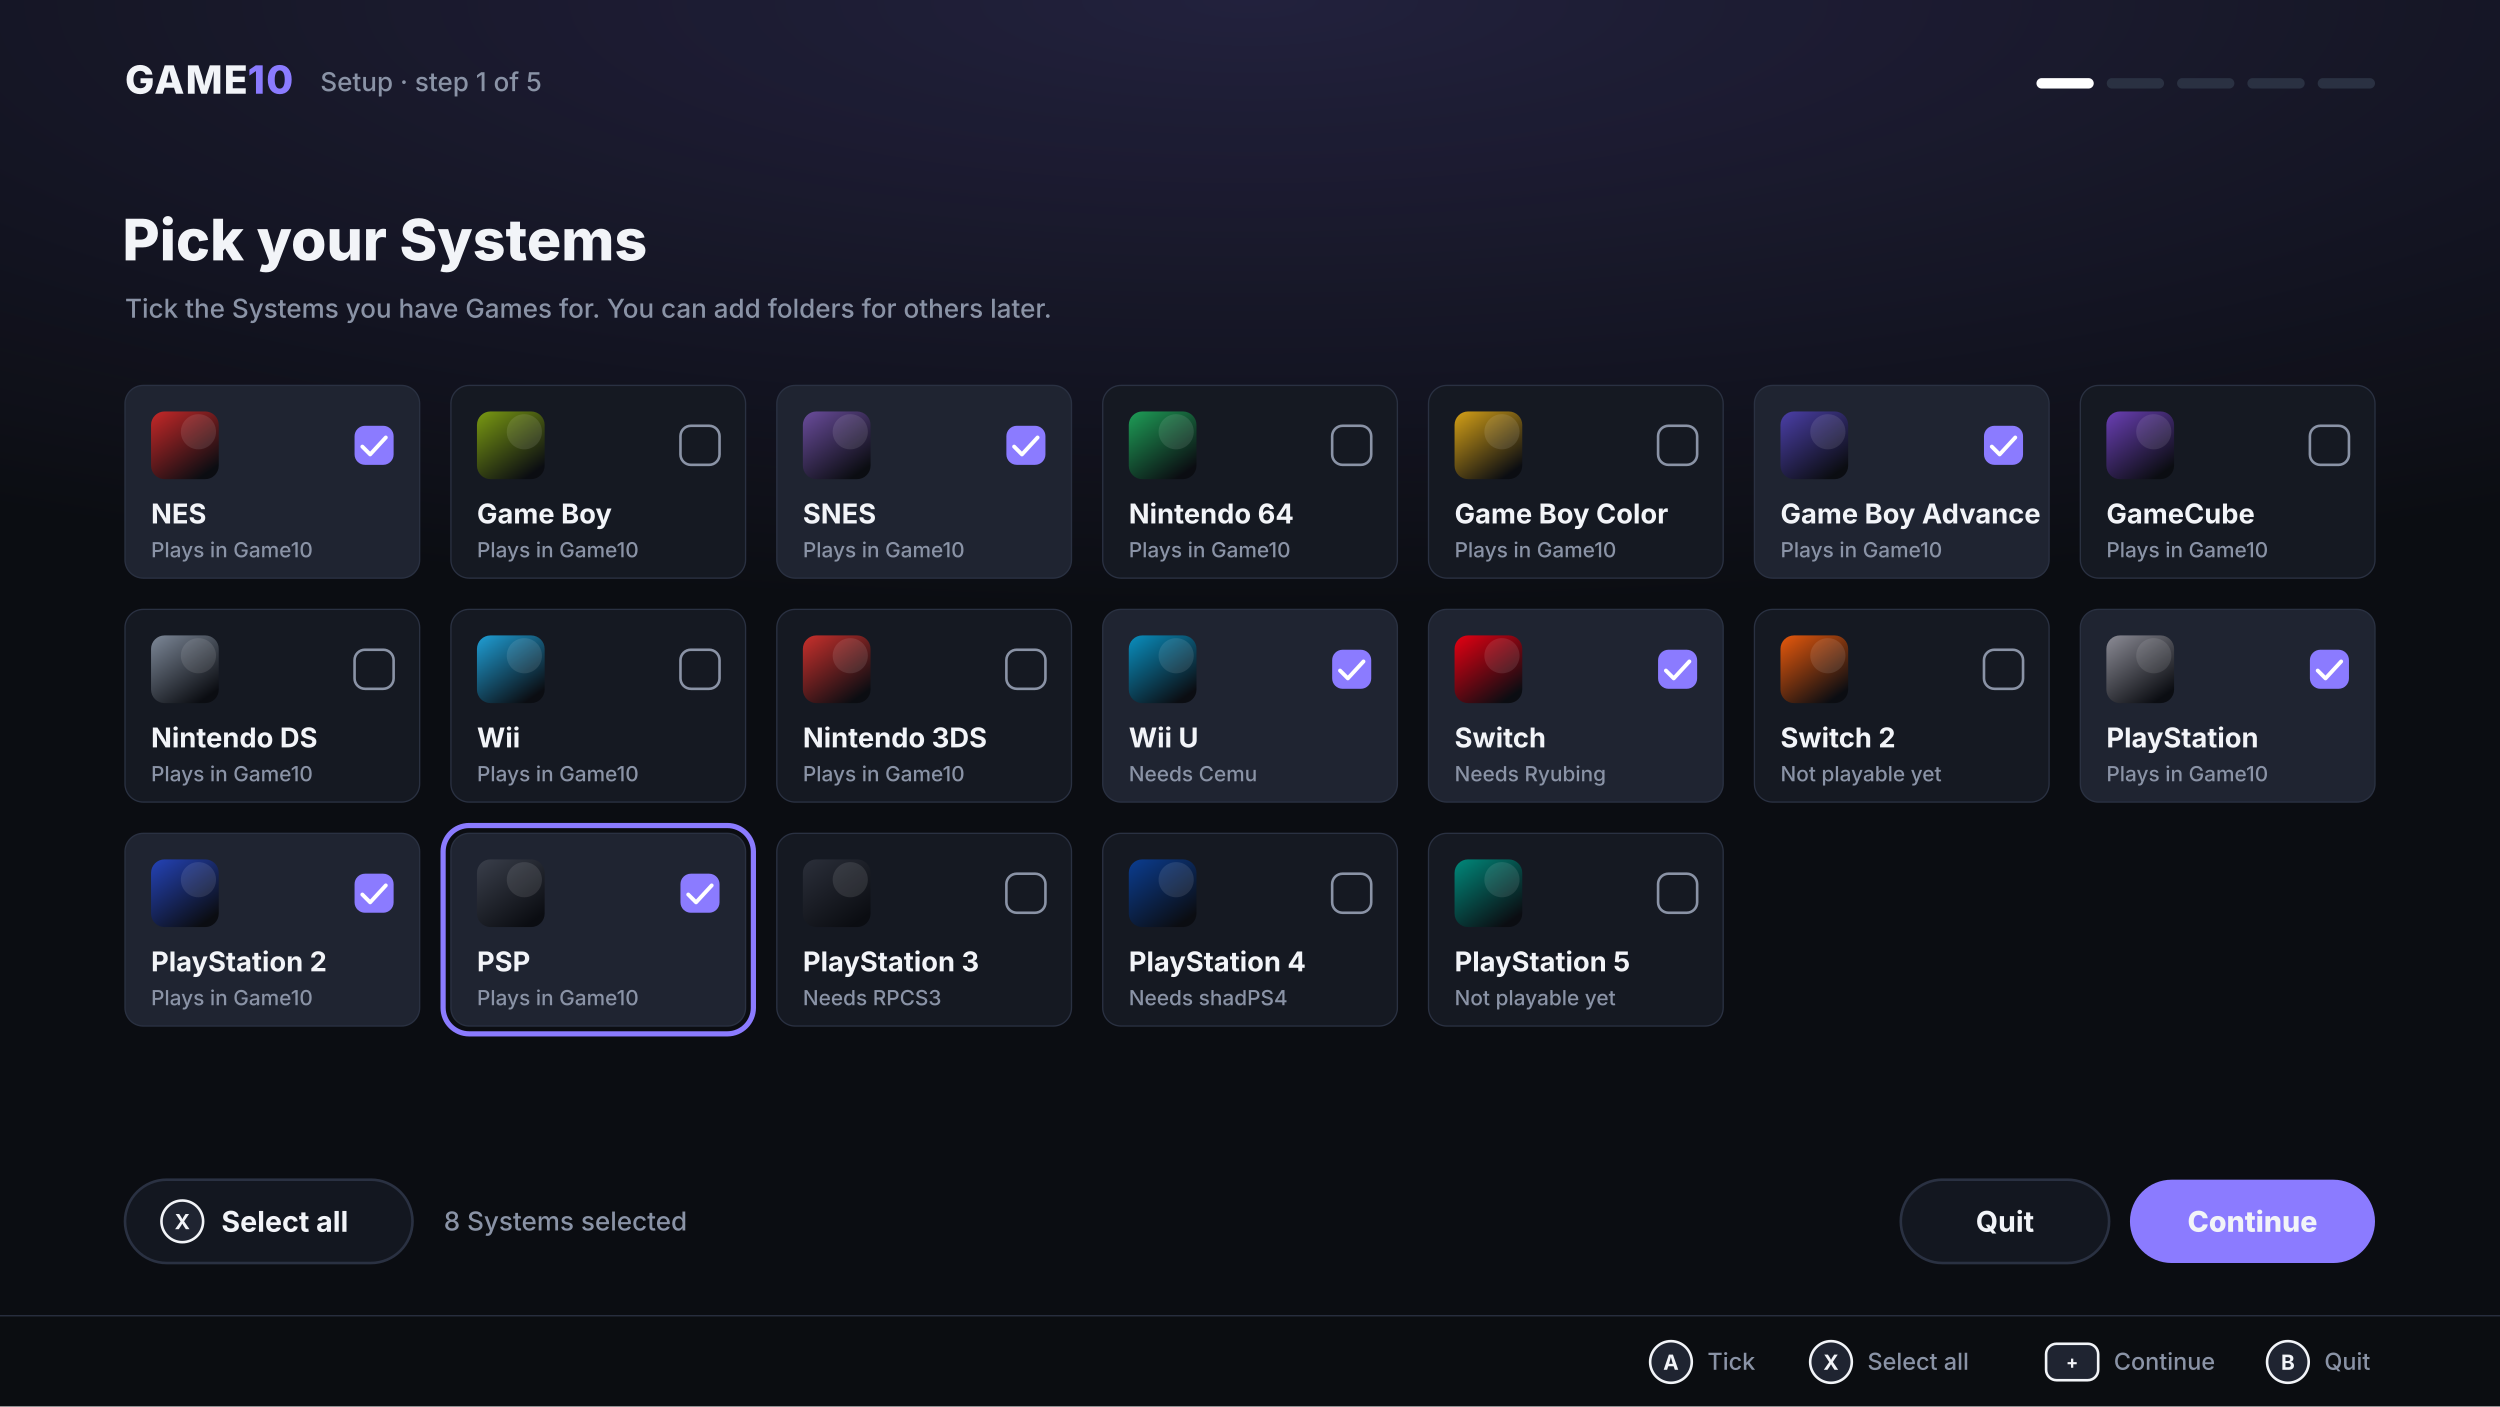
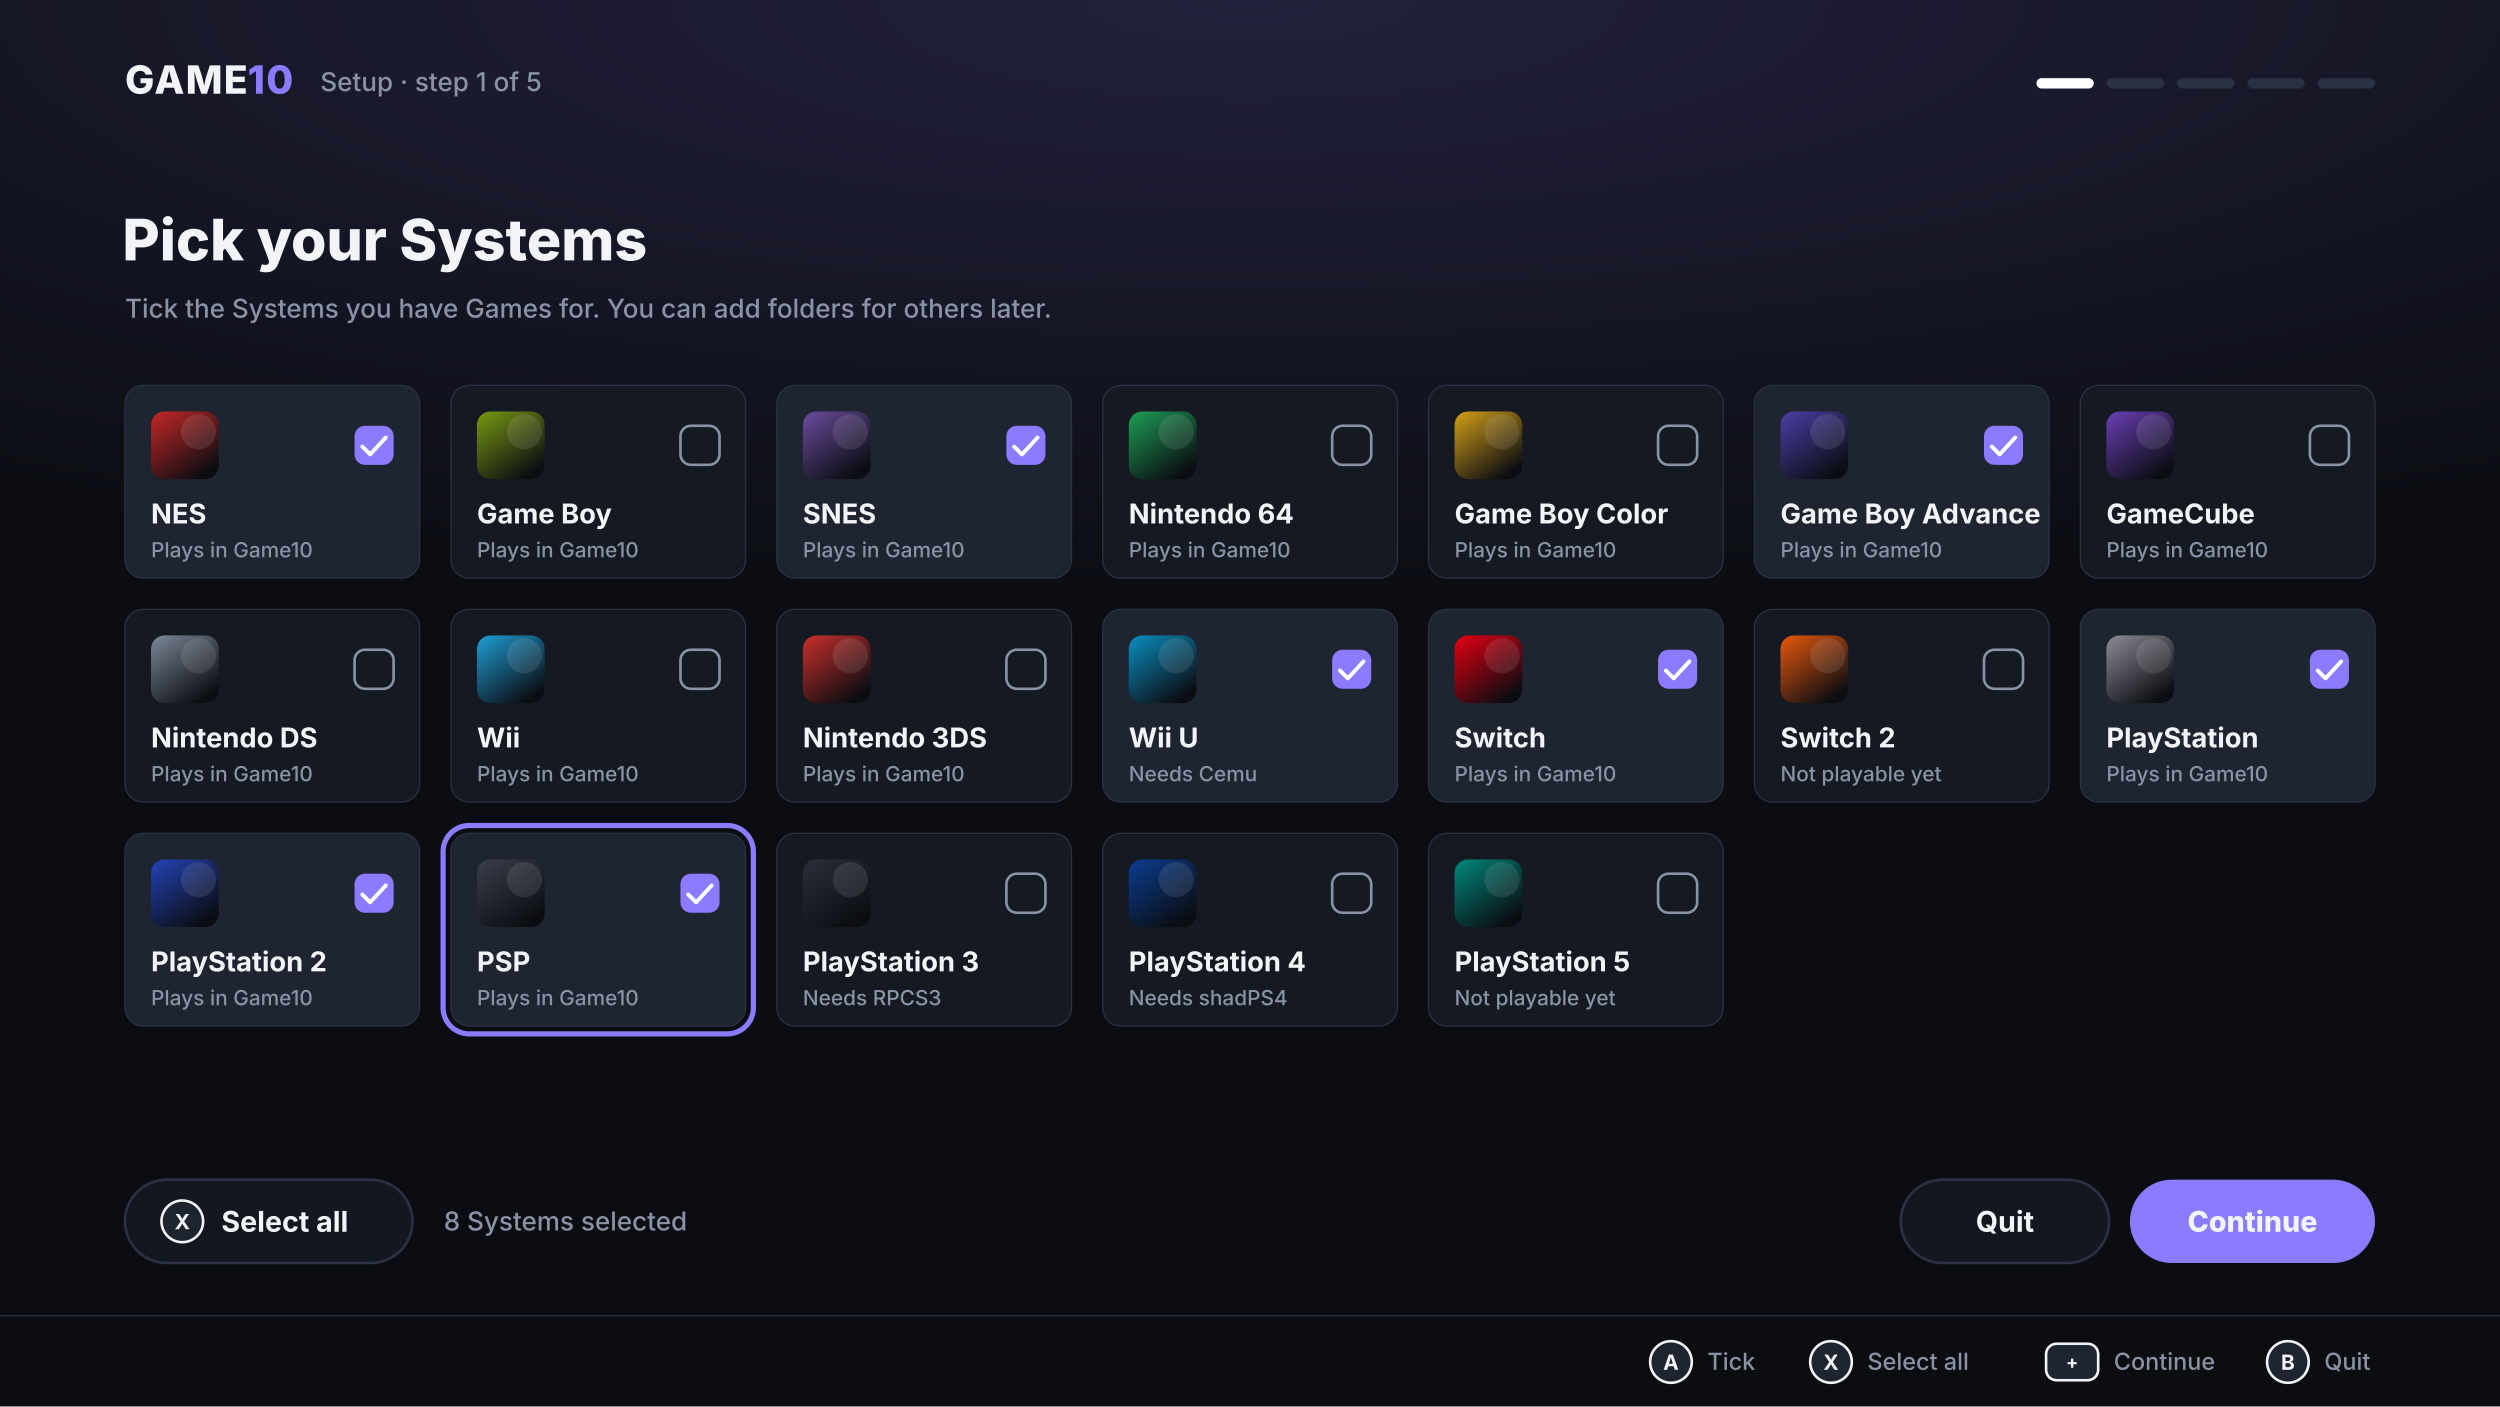
<svg xmlns="http://www.w3.org/2000/svg" width="1920" height="1080" viewBox="0 0 1920 1080">
  <defs>
    <radialGradient id="rg1" cx="0.5" cy="0" r="0.9">
      <stop offset="0" stop-color="#8B7BFF" stop-opacity="0.18" />
      <stop offset="1" stop-color="#8B7BFF" stop-opacity="0" />
    </radialGradient>
    <linearGradient id="lg2" x1="0" y1="0" x2="0.7" y2="1">
      <stop offset="0" stop-color="#C62828" stop-opacity="1" />
      <stop offset="1" stop-color="#0B0D12" stop-opacity="1" />
    </linearGradient>
    <linearGradient id="lg3" x1="0" y1="0" x2="0.7" y2="1">
      <stop offset="0" stop-color="#7A9A12" stop-opacity="1" />
      <stop offset="1" stop-color="#0B0D12" stop-opacity="1" />
    </linearGradient>
    <linearGradient id="lg4" x1="0" y1="0" x2="0.7" y2="1">
      <stop offset="0" stop-color="#6A4C9C" stop-opacity="1" />
      <stop offset="1" stop-color="#0B0D12" stop-opacity="1" />
    </linearGradient>
    <linearGradient id="lg5" x1="0" y1="0" x2="0.7" y2="1">
      <stop offset="0" stop-color="#1E9E57" stop-opacity="1" />
      <stop offset="1" stop-color="#0B0D12" stop-opacity="1" />
    </linearGradient>
    <linearGradient id="lg6" x1="0" y1="0" x2="0.7" y2="1">
      <stop offset="0" stop-color="#D4A017" stop-opacity="1" />
      <stop offset="1" stop-color="#0B0D12" stop-opacity="1" />
    </linearGradient>
    <linearGradient id="lg7" x1="0" y1="0" x2="0.7" y2="1">
      <stop offset="0" stop-color="#4B3FA8" stop-opacity="1" />
      <stop offset="1" stop-color="#0B0D12" stop-opacity="1" />
    </linearGradient>
    <linearGradient id="lg8" x1="0" y1="0" x2="0.7" y2="1">
      <stop offset="0" stop-color="#6A3FB5" stop-opacity="1" />
      <stop offset="1" stop-color="#0B0D12" stop-opacity="1" />
    </linearGradient>
    <linearGradient id="lg9" x1="0" y1="0" x2="0.7" y2="1">
      <stop offset="0" stop-color="#7D8898" stop-opacity="1" />
      <stop offset="1" stop-color="#0B0D12" stop-opacity="1" />
    </linearGradient>
    <linearGradient id="lg10" x1="0" y1="0" x2="0.7" y2="1">
      <stop offset="0" stop-color="#1F9FD6" stop-opacity="1" />
      <stop offset="1" stop-color="#0B0D12" stop-opacity="1" />
    </linearGradient>
    <linearGradient id="lg11" x1="0" y1="0" x2="0.7" y2="1">
      <stop offset="0" stop-color="#C9302C" stop-opacity="1" />
      <stop offset="1" stop-color="#0B0D12" stop-opacity="1" />
    </linearGradient>
    <linearGradient id="lg12" x1="0" y1="0" x2="0.7" y2="1">
      <stop offset="0" stop-color="#0A8FBF" stop-opacity="1" />
      <stop offset="1" stop-color="#0B0D12" stop-opacity="1" />
    </linearGradient>
    <linearGradient id="lg13" x1="0" y1="0" x2="0.7" y2="1">
      <stop offset="0" stop-color="#E60012" stop-opacity="1" />
      <stop offset="1" stop-color="#0B0D12" stop-opacity="1" />
    </linearGradient>
    <linearGradient id="lg14" x1="0" y1="0" x2="0.7" y2="1">
      <stop offset="0" stop-color="#E8590C" stop-opacity="1" />
      <stop offset="1" stop-color="#0B0D12" stop-opacity="1" />
    </linearGradient>
    <linearGradient id="lg15" x1="0" y1="0" x2="0.7" y2="1">
      <stop offset="0" stop-color="#8C8C96" stop-opacity="1" />
      <stop offset="1" stop-color="#0B0D12" stop-opacity="1" />
    </linearGradient>
    <linearGradient id="lg16" x1="0" y1="0" x2="0.7" y2="1">
      <stop offset="0" stop-color="#2443B8" stop-opacity="1" />
      <stop offset="1" stop-color="#0B0D12" stop-opacity="1" />
    </linearGradient>
    <linearGradient id="lg17" x1="0" y1="0" x2="0.7" y2="1">
      <stop offset="0" stop-color="#3A3F4B" stop-opacity="1" />
      <stop offset="1" stop-color="#0B0D12" stop-opacity="1" />
    </linearGradient>
    <linearGradient id="lg18" x1="0" y1="0" x2="0.7" y2="1">
      <stop offset="0" stop-color="#2B2F3A" stop-opacity="1" />
      <stop offset="1" stop-color="#0B0D12" stop-opacity="1" />
    </linearGradient>
    <linearGradient id="lg19" x1="0" y1="0" x2="0.7" y2="1">
      <stop offset="0" stop-color="#0B3D91" stop-opacity="1" />
      <stop offset="1" stop-color="#0B0D12" stop-opacity="1" />
    </linearGradient>
    <linearGradient id="lg20" x1="0" y1="0" x2="0.7" y2="1">
      <stop offset="0" stop-color="#00897B" stop-opacity="1" />
      <stop offset="1" stop-color="#0B0D12" stop-opacity="1" />
    </linearGradient>
  </defs>
  <rect x="0.0" y="0.0" width="1920.0" height="1080.0" rx="0" fill="#0B0D12" fill-opacity="1" />
  <rect x="0.0" y="0.0" width="1920.0" height="520.0" rx="0" fill="url(#rg1)" fill-opacity="1" />
  <text x="96" y="72" font-family="Inter, 'Helvetica Neue', Arial, sans-serif" font-size="30" font-weight="800" fill="#F2F4F8" letter-spacing="1">GAME<tspan fill="#8B7BFF">10</tspan>
  </text>
  <text x="246.0" y="70.0" font-family="Inter, 'Helvetica Neue', Arial, sans-serif" font-size="20" font-weight="500" fill="#8A93A6" fill-opacity="1" text-anchor="start" letter-spacing="0">Setup · step 1 of 5</text>
  <rect x="1564.0" y="60.0" width="44.0" height="8.0" rx="4" fill="#FFFFFF" fill-opacity="1" />
  <rect x="1618.0" y="60.0" width="44.0" height="8.0" rx="4" fill="#2A3142" fill-opacity="1" />
  <rect x="1672.0" y="60.0" width="44.0" height="8.0" rx="4" fill="#2A3142" fill-opacity="1" />
  <rect x="1726.0" y="60.0" width="44.0" height="8.0" rx="4" fill="#2A3142" fill-opacity="1" />
  <rect x="1780.0" y="60.0" width="44.0" height="8.0" rx="4" fill="#2A3142" fill-opacity="1" />
  <text x="94.0" y="200.0" font-family="Inter, 'Helvetica Neue', Arial, sans-serif" font-size="44" font-weight="800" fill="#F2F4F8" fill-opacity="1" text-anchor="start" letter-spacing="0">Pick your Systems</text>
  <text x="96.0" y="244.0" font-family="Inter, 'Helvetica Neue', Arial, sans-serif" font-size="20" font-weight="500" fill="#8A93A6" fill-opacity="1" text-anchor="start" letter-spacing="0">Tick the Systems you have Games for. You can add folders for others later.</text>
  <rect x="96.0" y="296.0" width="226.3" height="148.0" rx="14" fill="#1F2431" fill-opacity="1" stroke="#2A3142" stroke-width="1" />
  <rect x="116.0" y="316.0" width="52.0" height="52.0" rx="10.4" fill="url(#lg2)" fill-opacity="1" />
  <circle cx="152.4" cy="331.6" r="13.5" fill="#FFFFFF" fill-opacity="0.1" />
  <rect x="272.3" y="327.0" width="30.0" height="30.0" rx="8" fill="#8B7BFF" fill-opacity="1" />
  <path d="M278.286,343 l6,6 l12,-13" fill="none" stroke="#FFFFFF" stroke-width="3" stroke-linecap="round" stroke-linejoin="round" />
  <text x="116.0" y="402.0" font-family="Inter, 'Helvetica Neue', Arial, sans-serif" font-size="21" font-weight="700" fill="#F2F4F8" fill-opacity="1" text-anchor="start" letter-spacing="0">NES</text>
  <text x="116.0" y="428.0" font-family="Inter, 'Helvetica Neue', Arial, sans-serif" font-size="16" font-weight="500" fill="#8A93A6" fill-opacity="1" text-anchor="start" letter-spacing="0">Plays in Game10</text>
  <rect x="346.3" y="296.0" width="226.3" height="148.0" rx="14" fill="#151922" fill-opacity="1" stroke="#2A3142" stroke-width="1" />
  <rect x="366.3" y="316.0" width="52.0" height="52.0" rx="10.4" fill="url(#lg3)" fill-opacity="1" />
  <circle cx="402.7" cy="331.6" r="13.5" fill="#FFFFFF" fill-opacity="0.1" />
  <rect x="522.6" y="327.0" width="30.0" height="30.0" rx="8" fill="none" fill-opacity="1" stroke="#8A93A6" stroke-width="2" />
  <text x="366.3" y="402.0" font-family="Inter, 'Helvetica Neue', Arial, sans-serif" font-size="21" font-weight="700" fill="#F2F4F8" fill-opacity="1" text-anchor="start" letter-spacing="0">Game Boy</text>
  <text x="366.3" y="428.0" font-family="Inter, 'Helvetica Neue', Arial, sans-serif" font-size="16" font-weight="500" fill="#8A93A6" fill-opacity="1" text-anchor="start" letter-spacing="0">Plays in Game10</text>
  <rect x="596.6" y="296.0" width="226.3" height="148.0" rx="14" fill="#1F2431" fill-opacity="1" stroke="#2A3142" stroke-width="1" />
  <rect x="616.6" y="316.0" width="52.0" height="52.0" rx="10.4" fill="url(#lg4)" fill-opacity="1" />
  <circle cx="653.0" cy="331.6" r="13.5" fill="#FFFFFF" fill-opacity="0.1" />
  <rect x="772.9" y="327.0" width="30.0" height="30.0" rx="8" fill="#8B7BFF" fill-opacity="1" />
  <path d="M778.857,343 l6,6 l12,-13" fill="none" stroke="#FFFFFF" stroke-width="3" stroke-linecap="round" stroke-linejoin="round" />
  <text x="616.6" y="402.0" font-family="Inter, 'Helvetica Neue', Arial, sans-serif" font-size="21" font-weight="700" fill="#F2F4F8" fill-opacity="1" text-anchor="start" letter-spacing="0">SNES</text>
  <text x="616.6" y="428.0" font-family="Inter, 'Helvetica Neue', Arial, sans-serif" font-size="16" font-weight="500" fill="#8A93A6" fill-opacity="1" text-anchor="start" letter-spacing="0">Plays in Game10</text>
  <rect x="846.9" y="296.0" width="226.3" height="148.0" rx="14" fill="#151922" fill-opacity="1" stroke="#2A3142" stroke-width="1" />
  <rect x="866.9" y="316.0" width="52.0" height="52.0" rx="10.4" fill="url(#lg5)" fill-opacity="1" />
  <circle cx="903.3" cy="331.6" r="13.5" fill="#FFFFFF" fill-opacity="0.1" />
  <rect x="1023.1" y="327.0" width="30.0" height="30.0" rx="8" fill="none" fill-opacity="1" stroke="#8A93A6" stroke-width="2" />
  <text x="866.9" y="402.0" font-family="Inter, 'Helvetica Neue', Arial, sans-serif" font-size="21" font-weight="700" fill="#F2F4F8" fill-opacity="1" text-anchor="start" letter-spacing="0">Nintendo 64</text>
  <text x="866.9" y="428.0" font-family="Inter, 'Helvetica Neue', Arial, sans-serif" font-size="16" font-weight="500" fill="#8A93A6" fill-opacity="1" text-anchor="start" letter-spacing="0">Plays in Game10</text>
  <rect x="1097.1" y="296.0" width="226.3" height="148.0" rx="14" fill="#151922" fill-opacity="1" stroke="#2A3142" stroke-width="1" />
  <rect x="1117.1" y="316.0" width="52.0" height="52.0" rx="10.4" fill="url(#lg6)" fill-opacity="1" />
  <circle cx="1153.5" cy="331.6" r="13.5" fill="#FFFFFF" fill-opacity="0.1" />
  <rect x="1273.4" y="327.0" width="30.0" height="30.0" rx="8" fill="none" fill-opacity="1" stroke="#8A93A6" stroke-width="2" />
  <text x="1117.1" y="402.0" font-family="Inter, 'Helvetica Neue', Arial, sans-serif" font-size="21" font-weight="700" fill="#F2F4F8" fill-opacity="1" text-anchor="start" letter-spacing="0">Game Boy Color</text>
  <text x="1117.1" y="428.0" font-family="Inter, 'Helvetica Neue', Arial, sans-serif" font-size="16" font-weight="500" fill="#8A93A6" fill-opacity="1" text-anchor="start" letter-spacing="0">Plays in Game10</text>
  <rect x="1347.4" y="296.0" width="226.3" height="148.0" rx="14" fill="#1F2431" fill-opacity="1" stroke="#2A3142" stroke-width="1" />
  <rect x="1367.4" y="316.0" width="52.0" height="52.0" rx="10.4" fill="url(#lg7)" fill-opacity="1" />
  <circle cx="1403.8" cy="331.6" r="13.5" fill="#FFFFFF" fill-opacity="0.1" />
  <rect x="1523.7" y="327.0" width="30.0" height="30.0" rx="8" fill="#8B7BFF" fill-opacity="1" />
  <path d="M1529.714,343 l6,6 l12,-13" fill="none" stroke="#FFFFFF" stroke-width="3" stroke-linecap="round" stroke-linejoin="round" />
  <text x="1367.4" y="402.0" font-family="Inter, 'Helvetica Neue', Arial, sans-serif" font-size="21" font-weight="700" fill="#F2F4F8" fill-opacity="1" text-anchor="start" letter-spacing="0">Game Boy Advance</text>
  <text x="1367.4" y="428.0" font-family="Inter, 'Helvetica Neue', Arial, sans-serif" font-size="16" font-weight="500" fill="#8A93A6" fill-opacity="1" text-anchor="start" letter-spacing="0">Plays in Game10</text>
  <rect x="1597.7" y="296.0" width="226.3" height="148.0" rx="14" fill="#151922" fill-opacity="1" stroke="#2A3142" stroke-width="1" />
  <rect x="1617.7" y="316.0" width="52.0" height="52.0" rx="10.4" fill="url(#lg8)" fill-opacity="1" />
  <circle cx="1654.1" cy="331.6" r="13.5" fill="#FFFFFF" fill-opacity="0.1" />
  <rect x="1774.0" y="327.0" width="30.0" height="30.0" rx="8" fill="none" fill-opacity="1" stroke="#8A93A6" stroke-width="2" />
  <text x="1617.7" y="402.0" font-family="Inter, 'Helvetica Neue', Arial, sans-serif" font-size="21" font-weight="700" fill="#F2F4F8" fill-opacity="1" text-anchor="start" letter-spacing="0">GameCube</text>
  <text x="1617.7" y="428.0" font-family="Inter, 'Helvetica Neue', Arial, sans-serif" font-size="16" font-weight="500" fill="#8A93A6" fill-opacity="1" text-anchor="start" letter-spacing="0">Plays in Game10</text>
  <rect x="96.0" y="468.0" width="226.3" height="148.0" rx="14" fill="#151922" fill-opacity="1" stroke="#2A3142" stroke-width="1" />
  <rect x="116.0" y="488.0" width="52.0" height="52.0" rx="10.4" fill="url(#lg9)" fill-opacity="1" />
  <circle cx="152.4" cy="503.6" r="13.5" fill="#FFFFFF" fill-opacity="0.1" />
  <rect x="272.3" y="499.0" width="30.0" height="30.0" rx="8" fill="none" fill-opacity="1" stroke="#8A93A6" stroke-width="2" />
  <text x="116.0" y="574.0" font-family="Inter, 'Helvetica Neue', Arial, sans-serif" font-size="21" font-weight="700" fill="#F2F4F8" fill-opacity="1" text-anchor="start" letter-spacing="0">Nintendo DS</text>
  <text x="116.0" y="600.0" font-family="Inter, 'Helvetica Neue', Arial, sans-serif" font-size="16" font-weight="500" fill="#8A93A6" fill-opacity="1" text-anchor="start" letter-spacing="0">Plays in Game10</text>
  <rect x="346.3" y="468.0" width="226.3" height="148.0" rx="14" fill="#151922" fill-opacity="1" stroke="#2A3142" stroke-width="1" />
  <rect x="366.3" y="488.0" width="52.0" height="52.0" rx="10.4" fill="url(#lg10)" fill-opacity="1" />
  <circle cx="402.7" cy="503.6" r="13.5" fill="#FFFFFF" fill-opacity="0.1" />
  <rect x="522.6" y="499.0" width="30.0" height="30.0" rx="8" fill="none" fill-opacity="1" stroke="#8A93A6" stroke-width="2" />
  <text x="366.3" y="574.0" font-family="Inter, 'Helvetica Neue', Arial, sans-serif" font-size="21" font-weight="700" fill="#F2F4F8" fill-opacity="1" text-anchor="start" letter-spacing="0">Wii</text>
  <text x="366.3" y="600.0" font-family="Inter, 'Helvetica Neue', Arial, sans-serif" font-size="16" font-weight="500" fill="#8A93A6" fill-opacity="1" text-anchor="start" letter-spacing="0">Plays in Game10</text>
  <rect x="596.6" y="468.0" width="226.3" height="148.0" rx="14" fill="#151922" fill-opacity="1" stroke="#2A3142" stroke-width="1" />
  <rect x="616.6" y="488.0" width="52.0" height="52.0" rx="10.4" fill="url(#lg11)" fill-opacity="1" />
  <circle cx="653.0" cy="503.6" r="13.5" fill="#FFFFFF" fill-opacity="0.1" />
  <rect x="772.9" y="499.0" width="30.0" height="30.0" rx="8" fill="none" fill-opacity="1" stroke="#8A93A6" stroke-width="2" />
  <text x="616.6" y="574.0" font-family="Inter, 'Helvetica Neue', Arial, sans-serif" font-size="21" font-weight="700" fill="#F2F4F8" fill-opacity="1" text-anchor="start" letter-spacing="0">Nintendo 3DS</text>
  <text x="616.6" y="600.0" font-family="Inter, 'Helvetica Neue', Arial, sans-serif" font-size="16" font-weight="500" fill="#8A93A6" fill-opacity="1" text-anchor="start" letter-spacing="0">Plays in Game10</text>
  <rect x="846.9" y="468.0" width="226.3" height="148.0" rx="14" fill="#1F2431" fill-opacity="1" stroke="#2A3142" stroke-width="1" />
  <rect x="866.9" y="488.0" width="52.0" height="52.0" rx="10.4" fill="url(#lg12)" fill-opacity="1" />
  <circle cx="903.3" cy="503.6" r="13.5" fill="#FFFFFF" fill-opacity="0.1" />
  <rect x="1023.1" y="499.0" width="30.0" height="30.0" rx="8" fill="#8B7BFF" fill-opacity="1" />
  <path d="M1029.143,515 l6,6 l12,-13" fill="none" stroke="#FFFFFF" stroke-width="3" stroke-linecap="round" stroke-linejoin="round" />
  <text x="866.9" y="574.0" font-family="Inter, 'Helvetica Neue', Arial, sans-serif" font-size="21" font-weight="700" fill="#F2F4F8" fill-opacity="1" text-anchor="start" letter-spacing="0">Wii U</text>
  <text x="866.9" y="600.0" font-family="Inter, 'Helvetica Neue', Arial, sans-serif" font-size="16" font-weight="500" fill="#8A93A6" fill-opacity="1" text-anchor="start" letter-spacing="0">Needs Cemu</text>
  <rect x="1097.1" y="468.0" width="226.3" height="148.0" rx="14" fill="#1F2431" fill-opacity="1" stroke="#2A3142" stroke-width="1" />
  <rect x="1117.1" y="488.0" width="52.0" height="52.0" rx="10.4" fill="url(#lg13)" fill-opacity="1" />
  <circle cx="1153.5" cy="503.6" r="13.5" fill="#FFFFFF" fill-opacity="0.1" />
  <rect x="1273.4" y="499.0" width="30.0" height="30.0" rx="8" fill="#8B7BFF" fill-opacity="1" />
  <path d="M1279.429,515 l6,6 l12,-13" fill="none" stroke="#FFFFFF" stroke-width="3" stroke-linecap="round" stroke-linejoin="round" />
  <text x="1117.1" y="574.0" font-family="Inter, 'Helvetica Neue', Arial, sans-serif" font-size="21" font-weight="700" fill="#F2F4F8" fill-opacity="1" text-anchor="start" letter-spacing="0">Switch</text>
-   <text x="1117.1" y="600.0" font-family="Inter, 'Helvetica Neue', Arial, sans-serif" font-size="16" font-weight="500" fill="#8A93A6" fill-opacity="1" text-anchor="start" letter-spacing="0">Needs Ryubing</text>
+   <text x="1117.1" y="600.0" font-family="Inter, 'Helvetica Neue', Arial, sans-serif" font-size="16" font-weight="500" fill="#8A93A6" fill-opacity="1" text-anchor="start" letter-spacing="0">Plays in Game10</text>
  <rect x="1347.4" y="468.0" width="226.3" height="148.0" rx="14" fill="#151922" fill-opacity="1" stroke="#2A3142" stroke-width="1" />
  <rect x="1367.4" y="488.0" width="52.0" height="52.0" rx="10.4" fill="url(#lg14)" fill-opacity="1" />
  <circle cx="1403.8" cy="503.6" r="13.5" fill="#FFFFFF" fill-opacity="0.1" />
  <rect x="1523.7" y="499.0" width="30.0" height="30.0" rx="8" fill="none" fill-opacity="1" stroke="#8A93A6" stroke-width="2" />
  <text x="1367.4" y="574.0" font-family="Inter, 'Helvetica Neue', Arial, sans-serif" font-size="21" font-weight="700" fill="#F2F4F8" fill-opacity="1" text-anchor="start" letter-spacing="0">Switch 2</text>
  <text x="1367.4" y="600.0" font-family="Inter, 'Helvetica Neue', Arial, sans-serif" font-size="16" font-weight="500" fill="#8A93A6" fill-opacity="1" text-anchor="start" letter-spacing="0">Not playable yet</text>
  <rect x="1597.7" y="468.0" width="226.3" height="148.0" rx="14" fill="#1F2431" fill-opacity="1" stroke="#2A3142" stroke-width="1" />
  <rect x="1617.7" y="488.0" width="52.0" height="52.0" rx="10.4" fill="url(#lg15)" fill-opacity="1" />
  <circle cx="1654.1" cy="503.6" r="13.5" fill="#FFFFFF" fill-opacity="0.1" />
  <rect x="1774.0" y="499.0" width="30.0" height="30.0" rx="8" fill="#8B7BFF" fill-opacity="1" />
  <path d="M1780.0,515 l6,6 l12,-13" fill="none" stroke="#FFFFFF" stroke-width="3" stroke-linecap="round" stroke-linejoin="round" />
  <text x="1617.7" y="574.0" font-family="Inter, 'Helvetica Neue', Arial, sans-serif" font-size="21" font-weight="700" fill="#F2F4F8" fill-opacity="1" text-anchor="start" letter-spacing="0">PlayStation</text>
  <text x="1617.7" y="600.0" font-family="Inter, 'Helvetica Neue', Arial, sans-serif" font-size="16" font-weight="500" fill="#8A93A6" fill-opacity="1" text-anchor="start" letter-spacing="0">Plays in Game10</text>
  <rect x="96.0" y="640.0" width="226.3" height="148.0" rx="14" fill="#1F2431" fill-opacity="1" stroke="#2A3142" stroke-width="1" />
  <rect x="116.0" y="660.0" width="52.0" height="52.0" rx="10.4" fill="url(#lg16)" fill-opacity="1" />
  <circle cx="152.4" cy="675.6" r="13.5" fill="#FFFFFF" fill-opacity="0.1" />
  <rect x="272.3" y="671.0" width="30.0" height="30.0" rx="8" fill="#8B7BFF" fill-opacity="1" />
  <path d="M278.286,687 l6,6 l12,-13" fill="none" stroke="#FFFFFF" stroke-width="3" stroke-linecap="round" stroke-linejoin="round" />
  <text x="116.0" y="746.0" font-family="Inter, 'Helvetica Neue', Arial, sans-serif" font-size="21" font-weight="700" fill="#F2F4F8" fill-opacity="1" text-anchor="start" letter-spacing="0">PlayStation 2</text>
  <text x="116.0" y="772.0" font-family="Inter, 'Helvetica Neue', Arial, sans-serif" font-size="16" font-weight="500" fill="#8A93A6" fill-opacity="1" text-anchor="start" letter-spacing="0">Plays in Game10</text>
  <rect x="340.3" y="634.0" width="238.3" height="160.0" rx="20" fill="none" fill-opacity="1" stroke="#8B7BFF" stroke-width="4" />
  <rect x="346.3" y="640.0" width="226.3" height="148.0" rx="14" fill="#1F2431" fill-opacity="1" stroke="#2A3142" stroke-width="1" />
  <rect x="366.3" y="660.0" width="52.0" height="52.0" rx="10.4" fill="url(#lg17)" fill-opacity="1" />
  <circle cx="402.7" cy="675.6" r="13.5" fill="#FFFFFF" fill-opacity="0.1" />
  <rect x="522.6" y="671.0" width="30.0" height="30.0" rx="8" fill="#8B7BFF" fill-opacity="1" />
  <path d="M528.571,687 l6,6 l12,-13" fill="none" stroke="#FFFFFF" stroke-width="3" stroke-linecap="round" stroke-linejoin="round" />
  <text x="366.3" y="746.0" font-family="Inter, 'Helvetica Neue', Arial, sans-serif" font-size="21" font-weight="700" fill="#F2F4F8" fill-opacity="1" text-anchor="start" letter-spacing="0">PSP</text>
  <text x="366.3" y="772.0" font-family="Inter, 'Helvetica Neue', Arial, sans-serif" font-size="16" font-weight="500" fill="#8A93A6" fill-opacity="1" text-anchor="start" letter-spacing="0">Plays in Game10</text>
  <rect x="596.6" y="640.0" width="226.3" height="148.0" rx="14" fill="#151922" fill-opacity="1" stroke="#2A3142" stroke-width="1" />
  <rect x="616.6" y="660.0" width="52.0" height="52.0" rx="10.4" fill="url(#lg18)" fill-opacity="1" />
  <circle cx="653.0" cy="675.6" r="13.5" fill="#FFFFFF" fill-opacity="0.1" />
  <rect x="772.9" y="671.0" width="30.0" height="30.0" rx="8" fill="none" fill-opacity="1" stroke="#8A93A6" stroke-width="2" />
  <text x="616.6" y="746.0" font-family="Inter, 'Helvetica Neue', Arial, sans-serif" font-size="21" font-weight="700" fill="#F2F4F8" fill-opacity="1" text-anchor="start" letter-spacing="0">PlayStation 3</text>
  <text x="616.6" y="772.0" font-family="Inter, 'Helvetica Neue', Arial, sans-serif" font-size="16" font-weight="500" fill="#8A93A6" fill-opacity="1" text-anchor="start" letter-spacing="0">Needs RPCS3</text>
  <rect x="846.9" y="640.0" width="226.3" height="148.0" rx="14" fill="#151922" fill-opacity="1" stroke="#2A3142" stroke-width="1" />
  <rect x="866.9" y="660.0" width="52.0" height="52.0" rx="10.4" fill="url(#lg19)" fill-opacity="1" />
  <circle cx="903.3" cy="675.6" r="13.5" fill="#FFFFFF" fill-opacity="0.1" />
  <rect x="1023.1" y="671.0" width="30.0" height="30.0" rx="8" fill="none" fill-opacity="1" stroke="#8A93A6" stroke-width="2" />
  <text x="866.9" y="746.0" font-family="Inter, 'Helvetica Neue', Arial, sans-serif" font-size="21" font-weight="700" fill="#F2F4F8" fill-opacity="1" text-anchor="start" letter-spacing="0">PlayStation 4</text>
  <text x="866.9" y="772.0" font-family="Inter, 'Helvetica Neue', Arial, sans-serif" font-size="16" font-weight="500" fill="#8A93A6" fill-opacity="1" text-anchor="start" letter-spacing="0">Needs shadPS4</text>
  <rect x="1097.1" y="640.0" width="226.3" height="148.0" rx="14" fill="#151922" fill-opacity="1" stroke="#2A3142" stroke-width="1" />
  <rect x="1117.1" y="660.0" width="52.0" height="52.0" rx="10.4" fill="url(#lg20)" fill-opacity="1" />
  <circle cx="1153.5" cy="675.6" r="13.5" fill="#FFFFFF" fill-opacity="0.1" />
  <rect x="1273.4" y="671.0" width="30.0" height="30.0" rx="8" fill="none" fill-opacity="1" stroke="#8A93A6" stroke-width="2" />
  <text x="1117.1" y="746.0" font-family="Inter, 'Helvetica Neue', Arial, sans-serif" font-size="21" font-weight="700" fill="#F2F4F8" fill-opacity="1" text-anchor="start" letter-spacing="0">PlayStation 5</text>
  <text x="1117.1" y="772.0" font-family="Inter, 'Helvetica Neue', Arial, sans-serif" font-size="16" font-weight="500" fill="#8A93A6" fill-opacity="1" text-anchor="start" letter-spacing="0">Not playable yet</text>
  <rect x="96.0" y="906.0" width="220.8" height="64.0" rx="32" fill="#151922" fill-opacity="0.85" stroke="#2A3142" stroke-width="2" />
  <circle cx="140.0" cy="938.0" r="16.0" fill="#1F2431" fill-opacity="1" stroke="#F2F4F8" stroke-width="2" />
  <text x="140.0" y="944.0" font-family="Inter, 'Helvetica Neue', Arial, sans-serif" font-size="16" font-weight="700" fill="#F2F4F8" fill-opacity="1" text-anchor="middle" letter-spacing="0">X</text>
  <text x="170.0" y="946.0" font-family="Inter, 'Helvetica Neue', Arial, sans-serif" font-size="22" font-weight="700" fill="#F2F4F8" fill-opacity="1" text-anchor="start" letter-spacing="0">Select all</text>
  <text x="340.8" y="945.0" font-family="Inter, 'Helvetica Neue', Arial, sans-serif" font-size="20" font-weight="500" fill="#8A93A6" fill-opacity="1" text-anchor="start" letter-spacing="0">8 Systems selected</text>
  <rect x="1635.8" y="906.0" width="188.2" height="64.0" rx="32" fill="#8B7BFF" fill-opacity="1" />
  <text x="1729.9" y="946.0" font-family="Inter, 'Helvetica Neue', Arial, sans-serif" font-size="22" font-weight="800" fill="#F2F4F8" fill-opacity="1" text-anchor="middle" letter-spacing="0">Continue</text>
  <rect x="1459.8" y="906.0" width="160.0" height="64.0" rx="32" fill="#151922" fill-opacity="0.85" stroke="#2A3142" stroke-width="2" />
  <text x="1539.8" y="946.0" font-family="Inter, 'Helvetica Neue', Arial, sans-serif" font-size="22" font-weight="700" fill="#F2F4F8" fill-opacity="1" text-anchor="middle" letter-spacing="0">Quit</text>
  <rect x="0.0" y="1010.0" width="1920.0" height="70.0" rx="0" fill="#0B0D12" fill-opacity="0.92" />
  <rect x="0.0" y="1010.0" width="1920.0" height="1.0" rx="0" fill="#2A3142" fill-opacity="1" />
  <text x="1785.1" y="1052.0" font-family="Inter, 'Helvetica Neue', Arial, sans-serif" font-size="18" font-weight="500" fill="#8A93A6" fill-opacity="1" text-anchor="start" letter-spacing="0">Quit</text>
  <circle cx="1757.1" cy="1046.0" r="16.0" fill="#1F2431" fill-opacity="1" stroke="#F2F4F8" stroke-width="2" />
  <text x="1757.1" y="1052.0" font-family="Inter, 'Helvetica Neue', Arial, sans-serif" font-size="16" font-weight="700" fill="#F2F4F8" fill-opacity="1" text-anchor="middle" letter-spacing="0">B</text>
  <text x="1623.4" y="1052.0" font-family="Inter, 'Helvetica Neue', Arial, sans-serif" font-size="18" font-weight="500" fill="#8A93A6" fill-opacity="1" text-anchor="start" letter-spacing="0">Continue</text>
  <rect x="1571.4" y="1032.0" width="40.0" height="28.0" rx="8" fill="#1F2431" fill-opacity="1" stroke="#F2F4F8" stroke-width="2" />
  <text x="1591.4" y="1051.0" font-family="Inter, 'Helvetica Neue', Arial, sans-serif" font-size="14" font-weight="700" fill="#F2F4F8" fill-opacity="1" text-anchor="middle" letter-spacing="0">+</text>
  <text x="1434.2" y="1052.0" font-family="Inter, 'Helvetica Neue', Arial, sans-serif" font-size="18" font-weight="500" fill="#8A93A6" fill-opacity="1" text-anchor="start" letter-spacing="0">Select all</text>
  <circle cx="1406.2" cy="1046.0" r="16.0" fill="#1F2431" fill-opacity="1" stroke="#F2F4F8" stroke-width="2" />
  <text x="1406.2" y="1052.0" font-family="Inter, 'Helvetica Neue', Arial, sans-serif" font-size="16" font-weight="700" fill="#F2F4F8" fill-opacity="1" text-anchor="middle" letter-spacing="0">X</text>
  <text x="1311.3" y="1052.0" font-family="Inter, 'Helvetica Neue', Arial, sans-serif" font-size="18" font-weight="500" fill="#8A93A6" fill-opacity="1" text-anchor="start" letter-spacing="0">Tick</text>
  <circle cx="1283.3" cy="1046.0" r="16.0" fill="#1F2431" fill-opacity="1" stroke="#F2F4F8" stroke-width="2" />
  <text x="1283.3" y="1052.0" font-family="Inter, 'Helvetica Neue', Arial, sans-serif" font-size="16" font-weight="700" fill="#F2F4F8" fill-opacity="1" text-anchor="middle" letter-spacing="0">A</text>
</svg>
